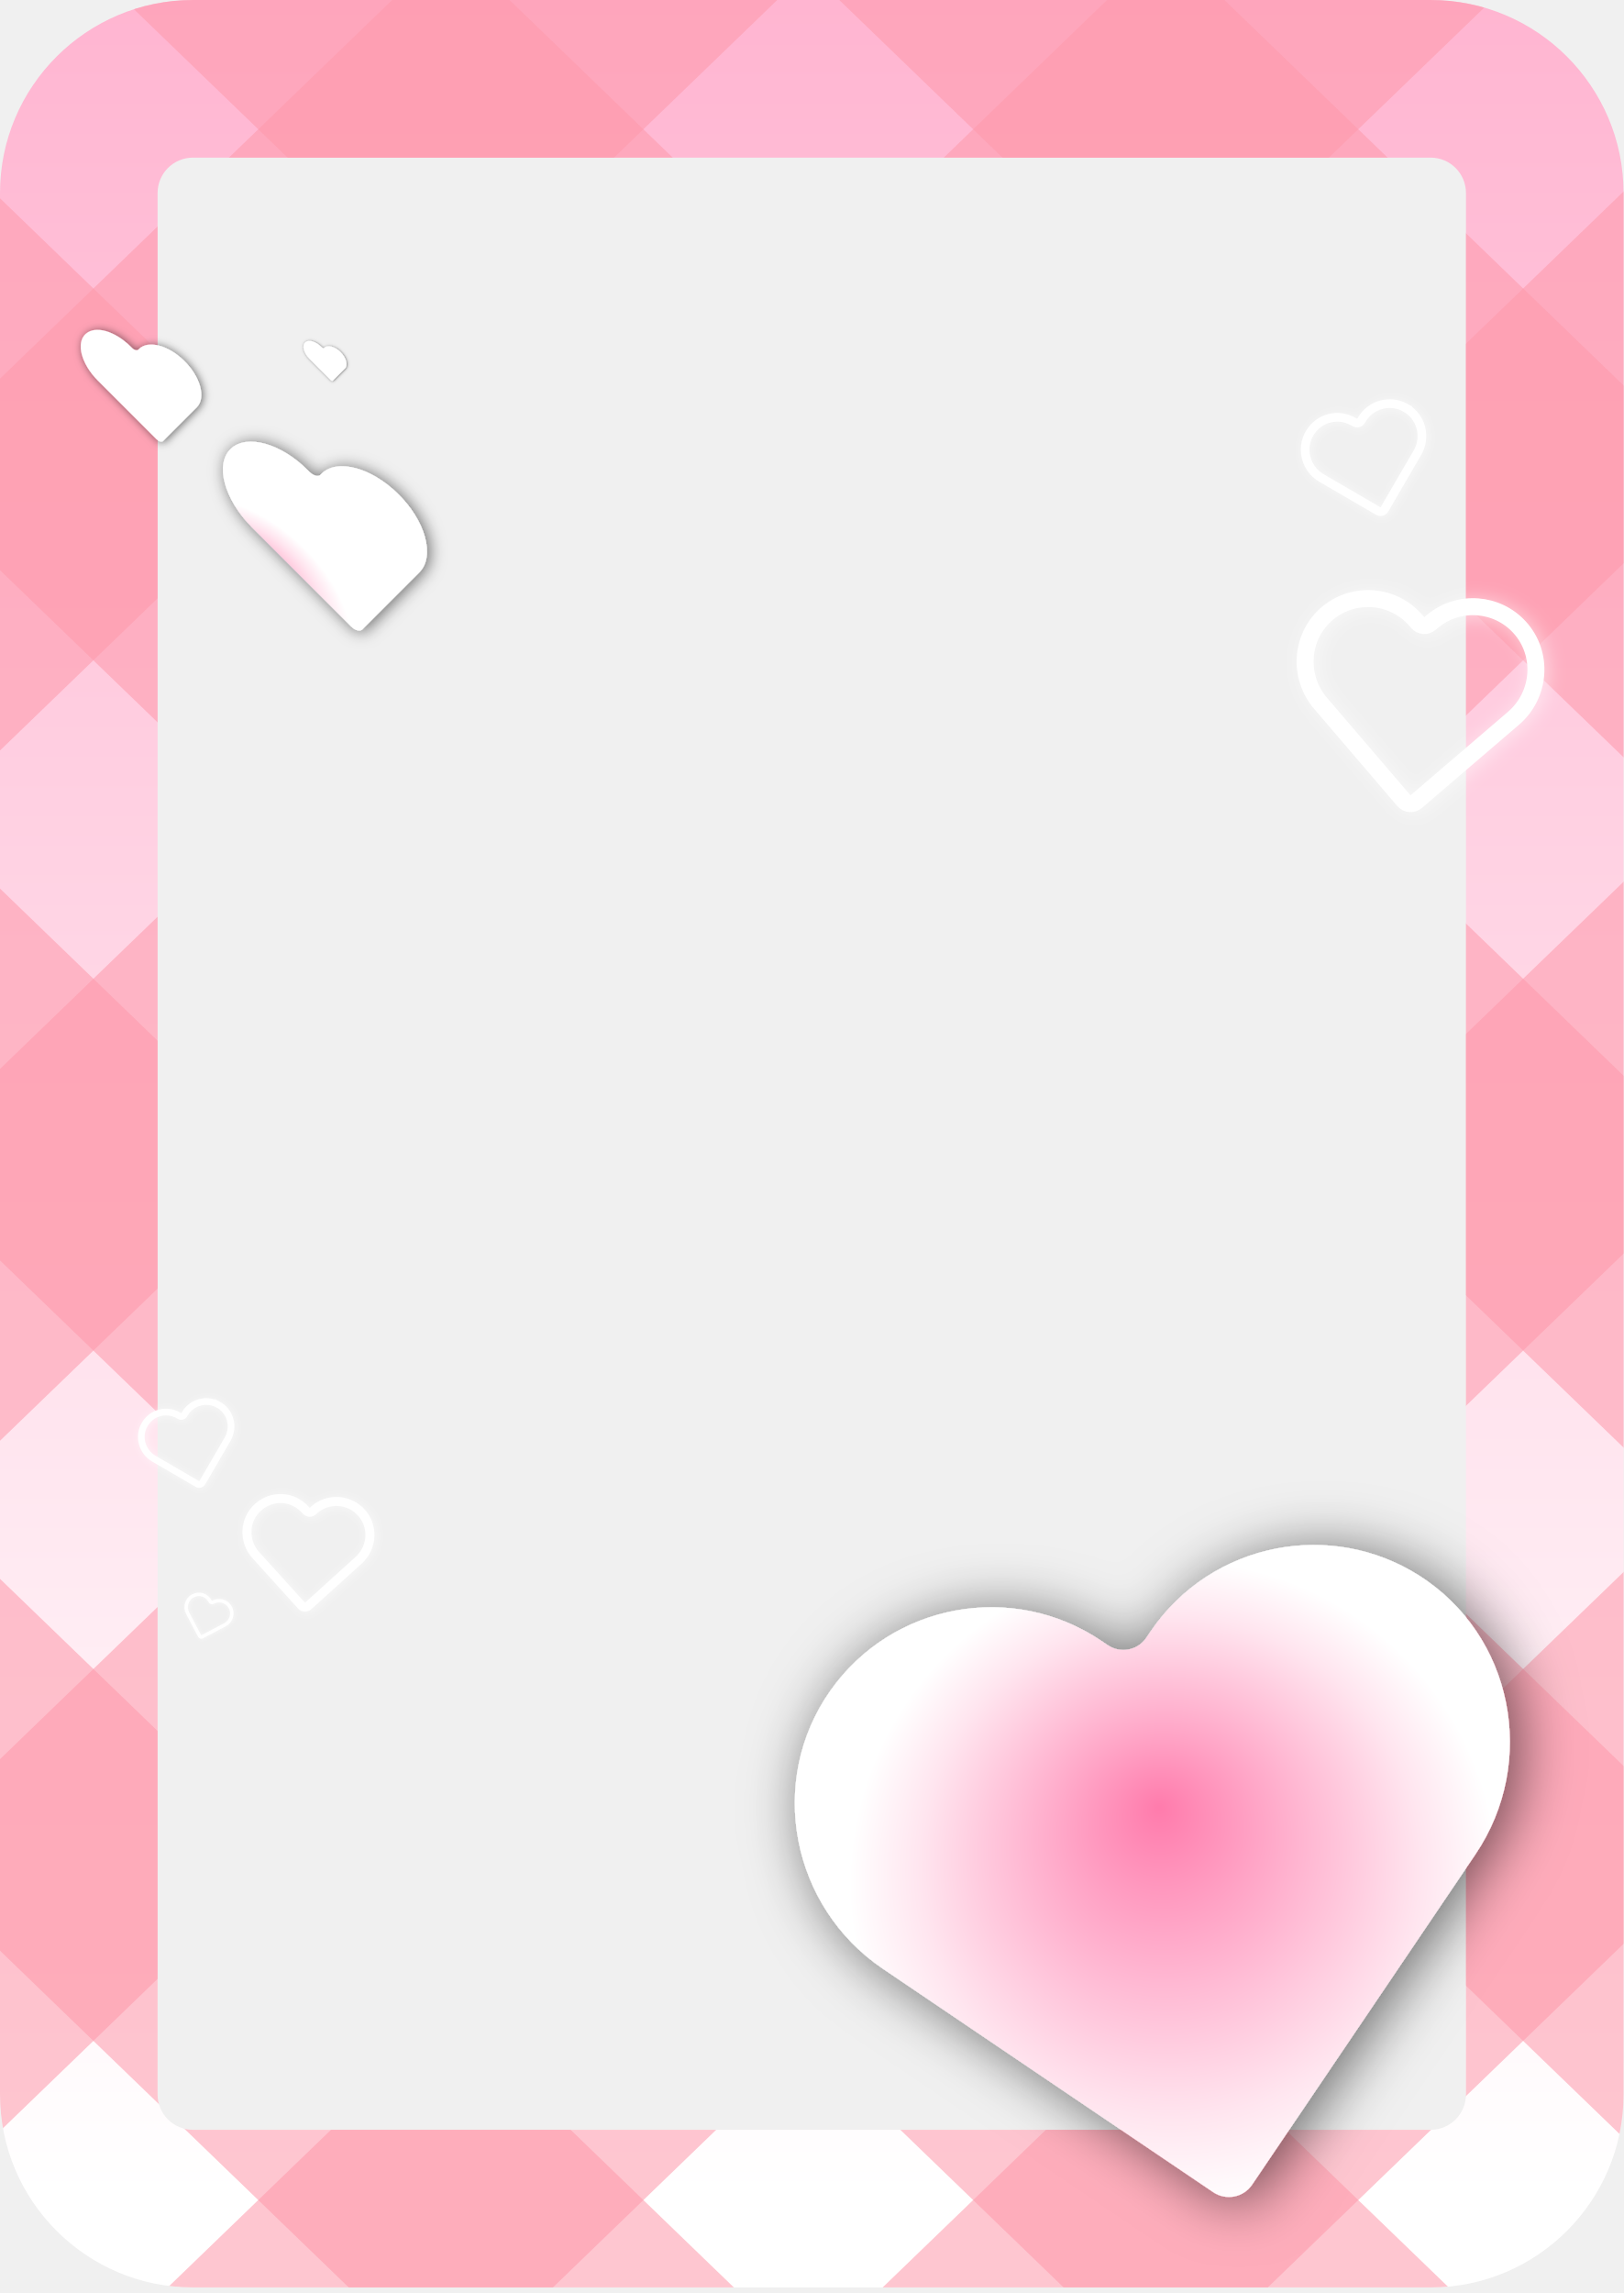
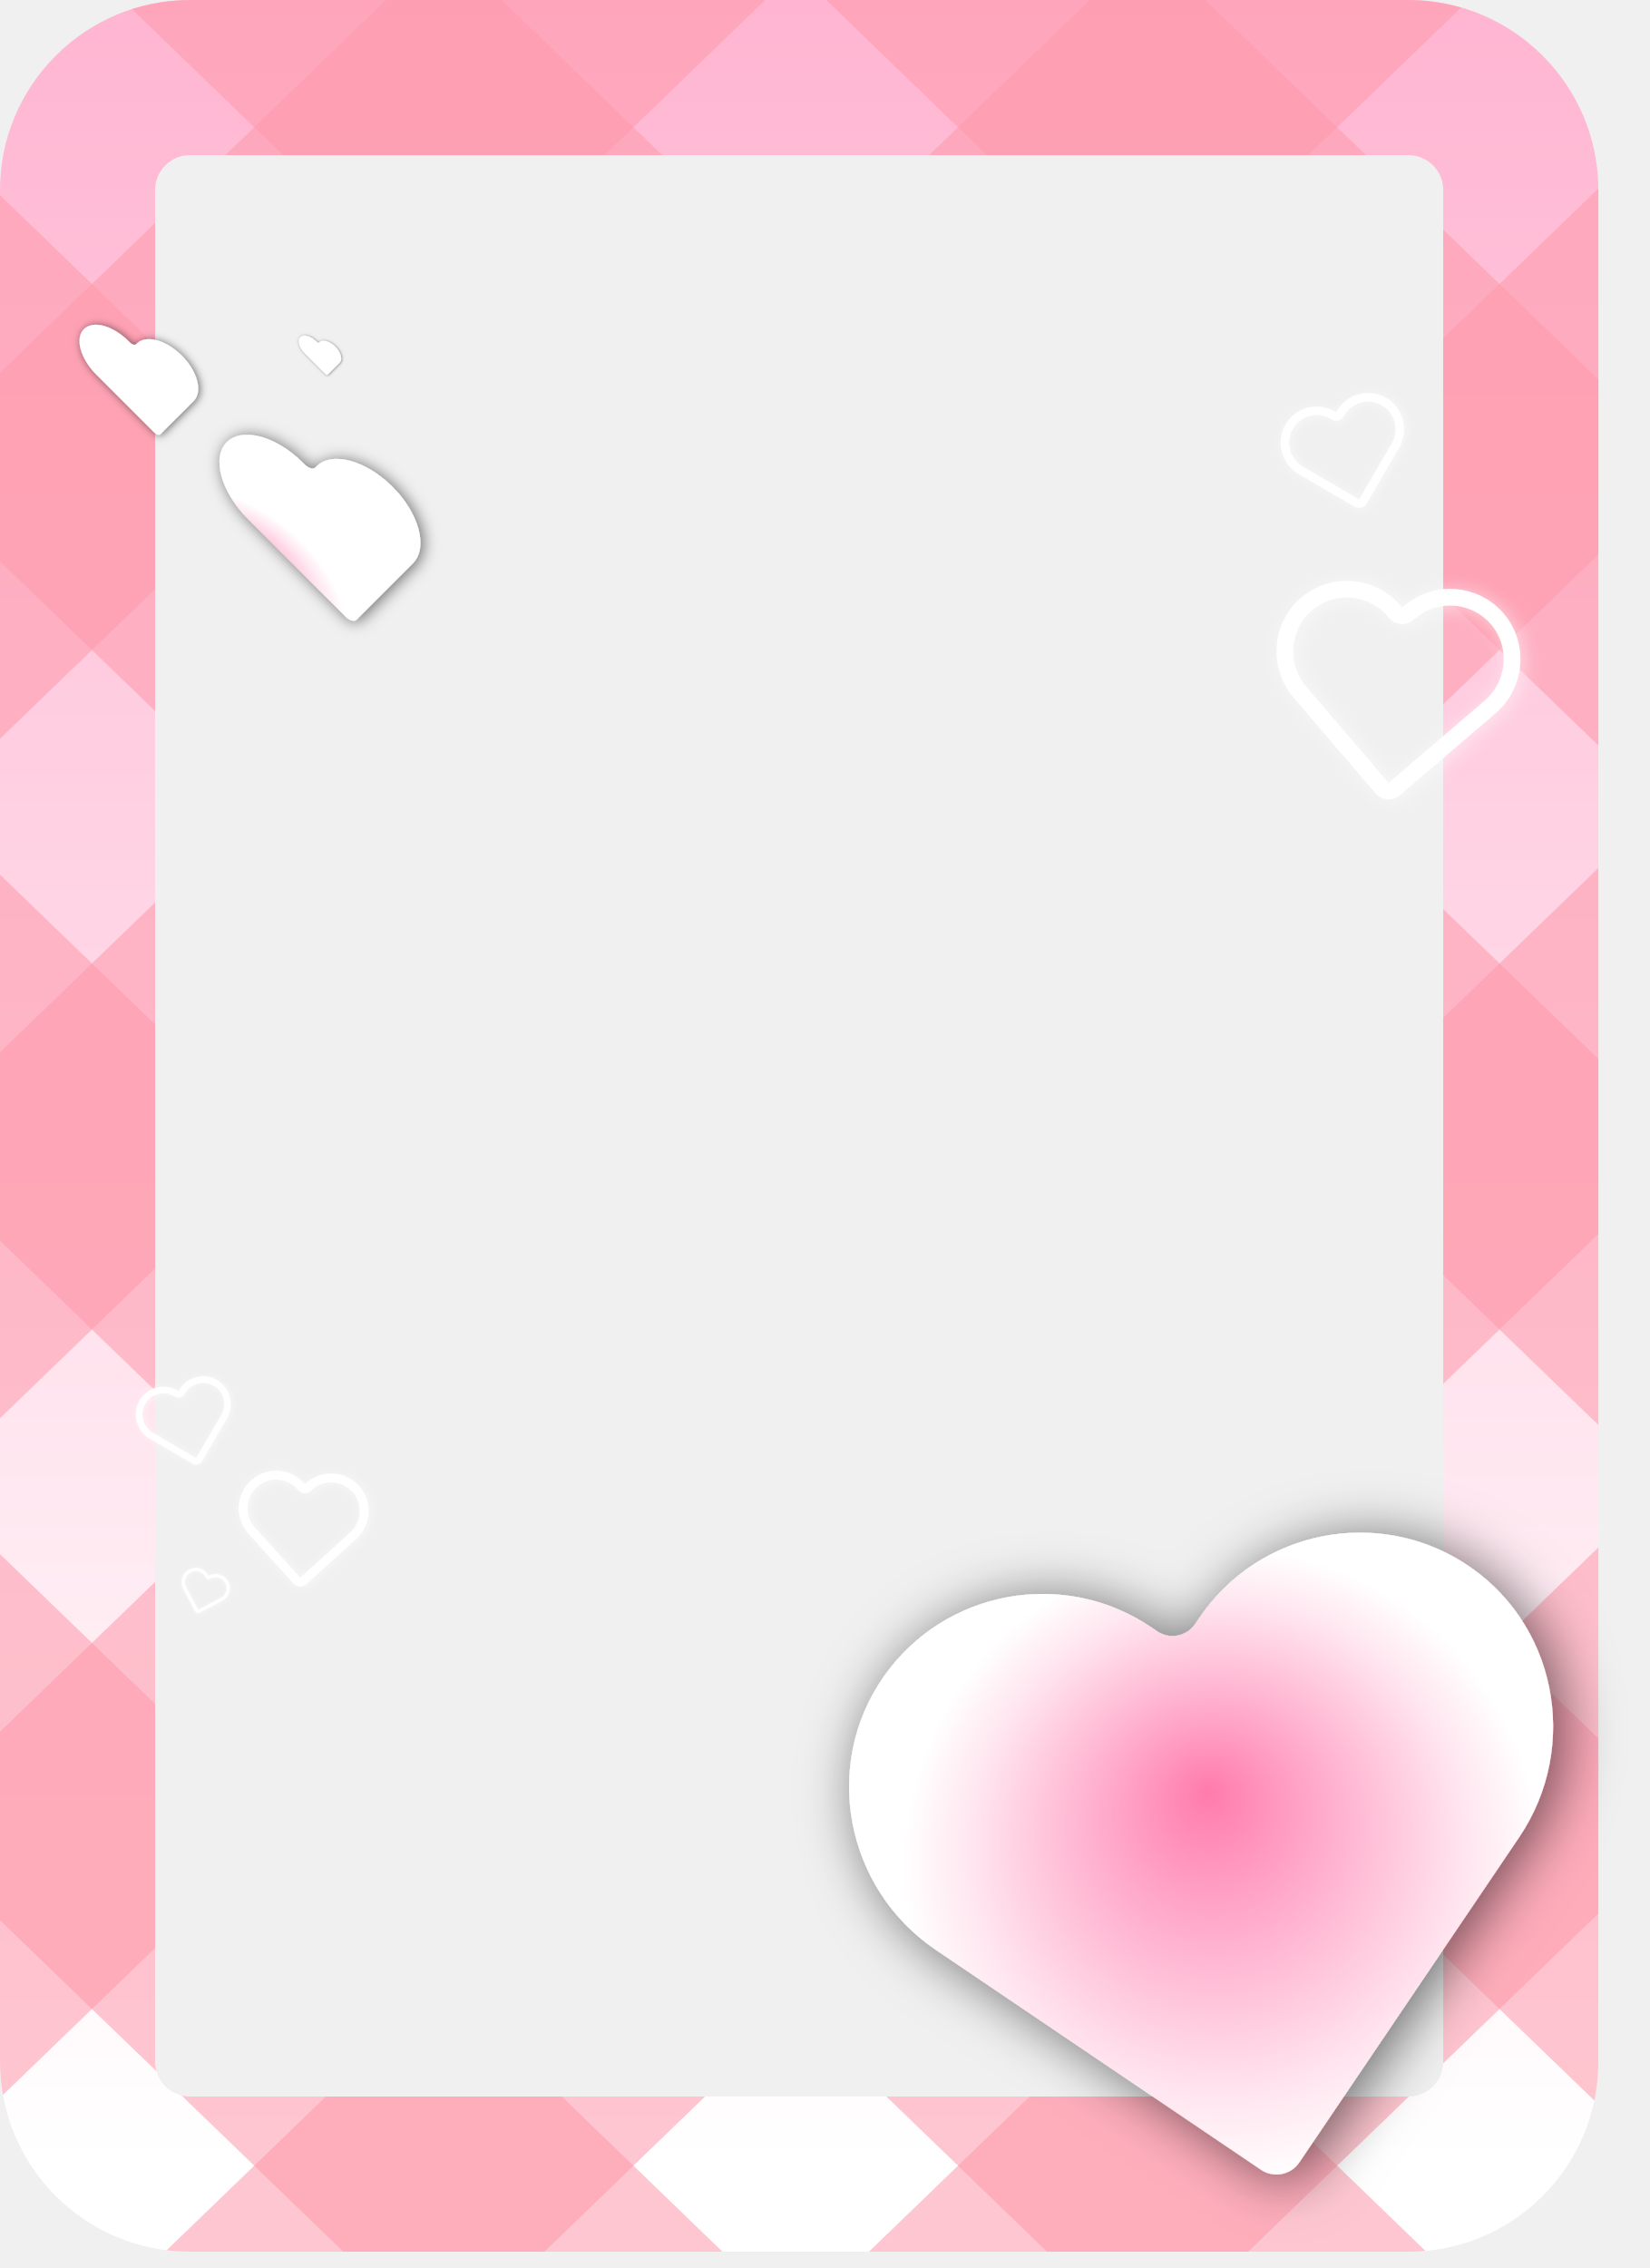
- <svg xmlns="http://www.w3.org/2000/svg" xmlns:xlink="http://www.w3.org/1999/xlink" id="Layer_2" data-name="Layer 2" viewBox="0 0 443 625.52">
+ <svg xmlns="http://www.w3.org/2000/svg" xmlns:xlink="http://www.w3.org/1999/xlink" id="Layer_2" data-name="Layer 2" viewBox="0 0 457.28 628.52">
  <defs>
    <style>
      .cls-1 {
        filter: url(#drop-shadow-3);
        stroke-width: 2.37px;
      }

      .cls-1, .cls-2, .cls-3, .cls-4, .cls-5, .cls-6 {
        fill: none;
      }

      .cls-1, .cls-3, .cls-4, .cls-5, .cls-6 {
        stroke: #fff;
        stroke-miterlimit: 10;
      }

      .cls-7 {
        fill: #fd9aab;
      }

      .cls-8 {
        fill: url(#radial-gradient-2);
        filter: url(#drop-shadow-7);
      }

      .cls-9 {
        opacity: .56;
      }

      .cls-10 {
        fill: url(#radial-gradient);
        filter: url(#drop-shadow-1);
      }

      .cls-11 {
        fill: url(#radial-gradient-4);
        filter: url(#drop-shadow-9);
      }

      .cls-3 {
        filter: url(#drop-shadow-4);
        stroke-width: 1.82px;
      }

      .cls-4 {
        filter: url(#drop-shadow-5);
        stroke-width: 2.46px;
      }

      .cls-12 {
        fill: url(#radial-gradient-3);
        filter: url(#drop-shadow-8);
      }

      .cls-13 {
        fill: url(#linear-gradient);
      }

      .cls-5 {
        filter: url(#drop-shadow-2);
        stroke-width: 4.63px;
      }

      .cls-14 {
        clip-path: url(#clippath);
      }

      .cls-6 {
        filter: url(#drop-shadow-6);
        stroke-width: .93px;
      }
    </style>
    <linearGradient id="linear-gradient" x1="221.5" y1="0" x2="221.5" y2="624" gradientUnits="userSpaceOnUse">
      <stop offset="0" stop-color="#ffb5d1" />
      <stop offset=".96" stop-color="#fff" />
    </linearGradient>
    <clipPath id="clippath">
      <path class="cls-2" d="M390.35,43c5.33,0,9.65,4.32,9.65,9.65v518.7c0,5.33-4.32,9.65-9.65,9.65H52.65c-5.33,0-9.65-4.32-9.65-9.65V52.65c0-5.33,4.32-9.65,9.65-9.65h337.7M390.35,0H52.65C23.62,0,0,23.62,0,52.65v518.7c0,29.03,23.62,52.65,52.65,52.65h337.7c29.03,0,52.65-23.62,52.65-52.65V52.65c0-29.03-23.62-52.65-52.65-52.65h0Z" />
    </clipPath>
-     <radialGradient id="radial-gradient" cx="521.54" cy="353.98" fx="521.54" fy="331.54" r="92.25" gradientTransform="translate(-258.69 266.41) rotate(-10.93)" gradientUnits="userSpaceOnUse">
+     <radialGradient id="radial-gradient" cx="538.51" cy="366.38" fx="538.51" fy="343.95" r="92.25" gradientTransform="translate(-259.23 260.73) rotate(-10.93)" gradientUnits="userSpaceOnUse">
      <stop offset="0" stop-color="#ff7bac" />
      <stop offset=".28" stop-color="#ffa4c6" />
      <stop offset=".74" stop-color="#ffe5ef" />
      <stop offset=".96" stop-color="#fff" />
    </radialGradient>
-     <filter id="drop-shadow-1" x="195.27" y="398.52" width="244" height="227" filterUnits="userSpaceOnUse">
+     <filter id="drop-shadow-1" x="213.28" y="401.52" width="244" height="227" filterUnits="userSpaceOnUse">
      <feOffset dx="2.65" dy="1.33" />
      <feGaussianBlur result="blur" stdDeviation="7.95" />
      <feFlood flood-color="#000" flood-opacity=".56" />
      <feComposite in2="blur" operator="in" />
      <feComposite in="SourceGraphic" />
    </filter>
-     <filter id="drop-shadow-2" x="346.48" y="153.74" width="85" height="77" filterUnits="userSpaceOnUse">
+     <filter id="drop-shadow-2" x="346.49" y="153.74" width="85" height="77" filterUnits="userSpaceOnUse">
      <feOffset dx=".85" dy=".42" />
      <feGaussianBlur result="blur-2" stdDeviation="2.55" />
      <feFlood flood-color="#fff" flood-opacity=".56" />
      <feComposite in2="blur-2" operator="in" />
      <feComposite in="SourceGraphic" />
    </filter>
-     <filter id="drop-shadow-3" x="351.21" y="104.46" width="43" height="41" filterUnits="userSpaceOnUse">
+     <filter id="drop-shadow-3" x="351.22" y="104.46" width="43" height="41" filterUnits="userSpaceOnUse">
      <feOffset dx=".44" dy=".22" />
      <feGaussianBlur result="blur-3" stdDeviation="1.31" />
      <feFlood flood-color="#fff" flood-opacity=".56" />
      <feComposite in2="blur-3" operator="in" />
      <feComposite in="SourceGraphic" />
    </filter>
-     <filter id="drop-shadow-4" x="34.11" y="378.37" width="34" height="31" filterUnits="userSpaceOnUse">
+     <filter id="drop-shadow-4" x="34.13" y="378.37" width="34" height="31" filterUnits="userSpaceOnUse">
      <feOffset dx=".33" dy=".17" />
      <feGaussianBlur result="blur-4" stdDeviation="1" />
      <feFlood flood-color="#fff" flood-opacity=".56" />
      <feComposite in2="blur-4" operator="in" />
      <feComposite in="SourceGraphic" />
    </filter>
-     <filter id="drop-shadow-5" x="62.06" y="403.31" width="46" height="42" filterUnits="userSpaceOnUse">
+     <filter id="drop-shadow-5" x="62.07" y="403.32" width="46" height="42" filterUnits="userSpaceOnUse">
      <feOffset dx=".45" dy=".23" />
      <feGaussianBlur result="blur-5" stdDeviation="1.36" />
      <feFlood flood-color="#fff" flood-opacity=".56" />
      <feComposite in2="blur-5" operator="in" />
      <feComposite in="SourceGraphic" />
    </filter>
-     <filter id="drop-shadow-6" x="48.59" y="432.84" width="17" height="16" filterUnits="userSpaceOnUse">
+     <filter id="drop-shadow-6" x="48.6" y="432.84" width="17" height="16" filterUnits="userSpaceOnUse">
      <feOffset dx=".17" dy=".09" />
      <feGaussianBlur result="blur-6" stdDeviation=".51" />
      <feFlood flood-color="#fff" flood-opacity=".56" />
      <feComposite in2="blur-6" operator="in" />
      <feComposite in="SourceGraphic" />
    </filter>
-     <radialGradient id="radial-gradient-2" cx="-1884.03" cy="-4026.8" fx="-1884.03" fy="-4043.72" r="69.59" gradientTransform="translate(685.72 1092.6) rotate(15.09) scale(.23 .19) skewX(26.68)" xlink:href="#radial-gradient" />
-     <filter id="drop-shadow-7" x="18.36" y="85.61" width="42" height="40" filterUnits="userSpaceOnUse">
+     <radialGradient id="radial-gradient-2" cx="-1765.34" cy="-4066.88" fx="-1765.34" fy="-4083.8" r="69.59" gradientTransform="translate(662.25 1094.35) rotate(15.09) scale(.23 .19) skewX(26.68)" xlink:href="#radial-gradient" />
+     <filter id="drop-shadow-7" x="18.37" y="85.62" width="42" height="40" filterUnits="userSpaceOnUse">
      <feOffset dx=".42" dy=".21" />
      <feGaussianBlur result="blur-7" stdDeviation="1.26" />
      <feFlood flood-color="#000" flood-opacity=".56" />
      <feComposite in2="blur-7" operator="in" />
      <feComposite in="SourceGraphic" />
    </filter>
-     <radialGradient id="radial-gradient-3" cx="-1629.62" cy="-4130.01" fx="-1629.62" fy="-4130.01" r="24.89" gradientTransform="translate(685.72 1092.6) rotate(15.09) scale(.23 .19) skewX(26.68)" xlink:href="#radial-gradient" />
-     <filter id="drop-shadow-8" x="80.78" y="91.04" width="16" height="15" filterUnits="userSpaceOnUse">
+     <radialGradient id="radial-gradient-3" cx="-1510.92" cy="-4170.09" fx="-1510.92" fy="-4170.09" r="24.89" gradientTransform="translate(662.25 1094.35) rotate(15.09) scale(.23 .19) skewX(26.68)" xlink:href="#radial-gradient" />
+     <filter id="drop-shadow-8" x="80.79" y="91.04" width="16" height="15" filterUnits="userSpaceOnUse">
      <feOffset dx=".15" dy=".07" />
      <feGaussianBlur result="blur-8" stdDeviation=".45" />
      <feFlood flood-color="#000" flood-opacity=".56" />
      <feComposite in2="blur-8" operator="in" />
      <feComposite in="SourceGraphic" />
    </filter>
-     <radialGradient id="radial-gradient-4" cx="-1686.12" cy="-3888.02" fx="-1686.12" fy="-3916.66" r="117.77" gradientTransform="translate(685.72 1092.6) rotate(15.09) scale(.23 .19) skewX(26.68)" xlink:href="#radial-gradient" />
-     <filter id="drop-shadow-9" x="54.75" y="114" width="70" height="65" filterUnits="userSpaceOnUse">
+     <radialGradient id="radial-gradient-4" cx="-1567.43" cy="-3928.1" fx="-1567.43" fy="-3956.74" r="117.77" gradientTransform="translate(662.25 1094.35) rotate(15.09) scale(.23 .19) skewX(26.68)" xlink:href="#radial-gradient" />
+     <filter id="drop-shadow-9" x="54.76" y="114.01" width="70" height="65" filterUnits="userSpaceOnUse">
      <feOffset dx=".71" dy=".35" />
      <feGaussianBlur result="blur-9" stdDeviation="2.13" />
      <feFlood flood-color="#000" flood-opacity=".56" />
      <feComposite in2="blur-9" operator="in" />
      <feComposite in="SourceGraphic" />
    </filter>
  </defs>
  <g id="Layer_2-2" data-name="Layer 2">
    <g>
-       <path class="cls-13" d="M390.35,43c5.33,0,9.65,4.32,9.65,9.65v518.7c0,5.33-4.32,9.65-9.65,9.65H52.65c-5.33,0-9.65-4.32-9.65-9.65V52.65c0-5.33,4.32-9.65,9.65-9.65h337.7M390.35,0H52.65C23.62,0,0,23.62,0,52.65v518.7c0,29.03,23.62,52.65,52.65,52.65h337.7c29.03,0,52.65-23.62,52.65-52.65V52.65C443,23.62,419.38,0,390.35,0h0Z" />
+       <path class="cls-13" d="M390.35,43c5.33,0,9.65,4.32,9.65,9.65v518.7c0,5.33-4.32,9.65-9.65,9.65H52.65c-5.33,0-9.65-4.32-9.65-9.65V52.65c0-5.33,4.32-9.65,9.65-9.65h337.7M390.35,0H52.65C23.62,0,0,23.62,0,52.65v518.7C0,600.38,23.62,624,52.65,624h337.7c29.03,0,52.65-23.62,52.65-52.65V52.65C443,23.62,419.38,0,390.35,0h0Z" />
      <g class="cls-14">
        <g>
          <g class="cls-9">
            <polygon class="cls-7" points="-258.14 453.93 -310.68 403.21 258.86 -146.6 311.4 -95.88 -258.14 453.93" />
          </g>
          <g class="cls-9">
            <polygon class="cls-7" points="-160.61 548.08 -213.15 497.36 356.39 -52.45 408.93 -1.73 -160.61 548.08" />
          </g>
          <g class="cls-9">
            <polygon class="cls-7" points="-63.08 642.24 -115.63 591.51 453.92 41.7 506.46 92.42 -63.08 642.24" />
          </g>
          <g class="cls-9">
            <polygon class="cls-7" points="34.45 736.39 -18.1 685.66 551.45 135.85 603.99 186.57 34.45 736.39" />
          </g>
          <g class="cls-9">
            <polygon class="cls-7" points="131.98 830.54 79.43 779.81 648.98 230 701.52 280.72 131.98 830.54" />
          </g>
          <g class="cls-9">
            <polygon class="cls-7" points="699.22 453.93 751.76 403.21 182.22 -146.6 129.67 -95.88 699.22 453.93" />
          </g>
          <g class="cls-9">
            <polygon class="cls-7" points="601.69 548.08 654.23 497.36 84.69 -52.45 32.14 -1.73 601.69 548.08" />
          </g>
          <g class="cls-9">
            <polygon class="cls-7" points="504.16 642.24 556.7 591.51 -12.84 41.7 -65.39 92.42 504.16 642.24" />
          </g>
          <g class="cls-9">
            <polygon class="cls-7" points="406.63 736.39 459.17 685.66 -110.37 135.85 -162.91 186.57 406.63 736.39" />
          </g>
          <g class="cls-9">
            <polygon class="cls-7" points="309.1 830.54 361.64 779.81 -207.9 230 -260.44 280.72 309.1 830.54" />
          </g>
          <g class="cls-9">
            <polygon class="cls-7" points="211.57 924.69 264.11 873.96 -305.43 324.15 -357.97 374.87 211.57 924.69" />
          </g>
        </g>
      </g>
-       <path class="cls-10" d="M387.06,429.71c25.84,16.28,32.61,50.87,15.51,76.17l-60.93,90.1c-2.36,3.49-7.1,4.4-10.59,2.05l-90.15-60.96c-25.02-16.92-31.74-51.19-14.32-75.88,16.83-23.85,49.72-29.94,74.01-13.52l1.67,1.13c3.47,2.35,8.19,1.44,10.54-2.04l1.12-1.66c8.31-12.29,20.82-20.05,34.33-22.67,12.97-2.5,26.85-.26,38.82,7.28Z" />
+       <path class="cls-10" d="M405.53,432.99c25.84,16.28,32.61,50.87,15.51,76.17l-60.93,90.1c-2.36,3.49-7.1,4.4-10.59,2.05l-90.15-60.96c-25.02-16.92-31.74-51.19-14.32-75.88,16.83-23.85,49.72-29.94,74.01-13.52l1.67,1.13c3.47,2.35,8.19,1.44,10.54-2.04l1.12-1.66c8.31-12.29,20.82-20.05,34.33-22.67,12.97-2.5,26.85-.26,38.82,7.28Z" />
      <path class="cls-5" d="M414.62,171.1c6.6,7.23,5.76,18.49-1.67,24.86l-26.48,22.68c-1.03.88-2.57.76-3.45-.27l-22.69-26.5c-6.3-7.36-5.46-18.52,2.02-24.67,7.23-5.94,17.91-5.03,24.02,2.1l.42.49c.87,1.02,2.41,1.14,3.43.27l.49-.42c3.61-3.09,8.14-4.43,12.53-4.09,4.22.33,8.32,2.2,11.38,5.55Z" />
      <path class="cls-1" d="M383.37,111.17c4.42,2.39,5.91,7.98,3.39,12.32l-9,15.46c-.35.6-1.12.8-1.71.45l-15.47-9c-4.29-2.5-5.77-8.05-3.19-12.29s7.83-5.46,11.99-3.04l.29.17c.6.35,1.36.15,1.71-.45l.17-.29c1.23-2.11,3.19-3.52,5.38-4.1,2.1-.55,4.4-.34,6.45.76Z" />
      <path class="cls-3" d="M59.5,383.14c3.4,1.83,4.54,6.13,2.6,9.47l-6.91,11.88c-.27.46-.86.62-1.32.35l-11.88-6.92c-3.3-1.92-4.44-6.18-2.45-9.44s6.01-4.2,9.21-2.33l.22.13c.46.27,1.05.11,1.31-.35l.13-.22c.94-1.62,2.45-2.71,4.13-3.15,1.61-.43,3.38-.26,4.96.59Z" />
      <path class="cls-4" d="M98.39,412.38c3.62,3.75,3.33,9.75-.53,13.25l-13.76,12.45c-.53.48-1.36.44-1.84-.09l-12.46-13.76c-3.46-3.82-3.18-9.77.71-13.15s9.45-2.94,12.81.77l.23.25c.48.53,1.3.57,1.83.09l.25-.23c1.88-1.7,4.26-2.48,6.61-2.36,2.25.11,4.46,1.05,6.13,2.78Z" />
      <path class="cls-6" d="M62.81,438.42c.98,1.71.31,3.89-1.44,4.81l-6.22,3.28c-.24.13-.54.03-.67-.21l-3.28-6.22c-.91-1.73-.25-3.88,1.49-4.76s3.75-.19,4.63,1.48l.06.11c.13.24.42.33.66.21l.11-.06c.85-.45,1.8-.51,2.65-.25.82.25,1.54.8,1.99,1.6Z" />
      <path class="cls-8" d="M50.13,98.3c4.58,4.41,6.15,10.2,3.57,12.79l-9.22,9.22c-.36.36-1.15.14-1.77-.48l-16.03-16.03c-4.45-4.45-6.01-10.18-3.36-12.65s8.06-.87,12.38,3.45l.3.3c.62.62,1.41.83,1.76.47l.17-.17c1.26-1.26,3.28-1.51,5.54-.9,2.17.58,4.55,1.96,6.67,4.01Z" />
      <path class="cls-12" d="M92.85,95.96c1.64,1.58,2.2,3.65,1.28,4.57l-3.3,3.3c-.13.13-.41.05-.63-.17l-5.73-5.73c-1.59-1.59-2.15-3.64-1.2-4.52s2.88-.31,4.43,1.23l.11.11c.22.22.5.3.63.17l.06-.06c.45-.45,1.17-.54,1.98-.32.77.21,1.63.7,2.38,1.43Z" />
      <path class="cls-11" d="M108.39,134.5c7.75,7.47,10.41,17.26,6.03,21.64l-15.6,15.6c-.6.6-1.94.24-2.99-.81l-27.13-27.13c-7.53-7.53-10.17-17.23-5.69-21.41,4.33-4.04,13.64-1.47,20.94,5.84l.5.5c1.05,1.05,2.38,1.41,2.98.8l.29-.29c2.13-2.13,5.55-2.56,9.37-1.53,3.67.99,7.7,3.32,11.29,6.78Z" />
    </g>
  </g>
</svg>
